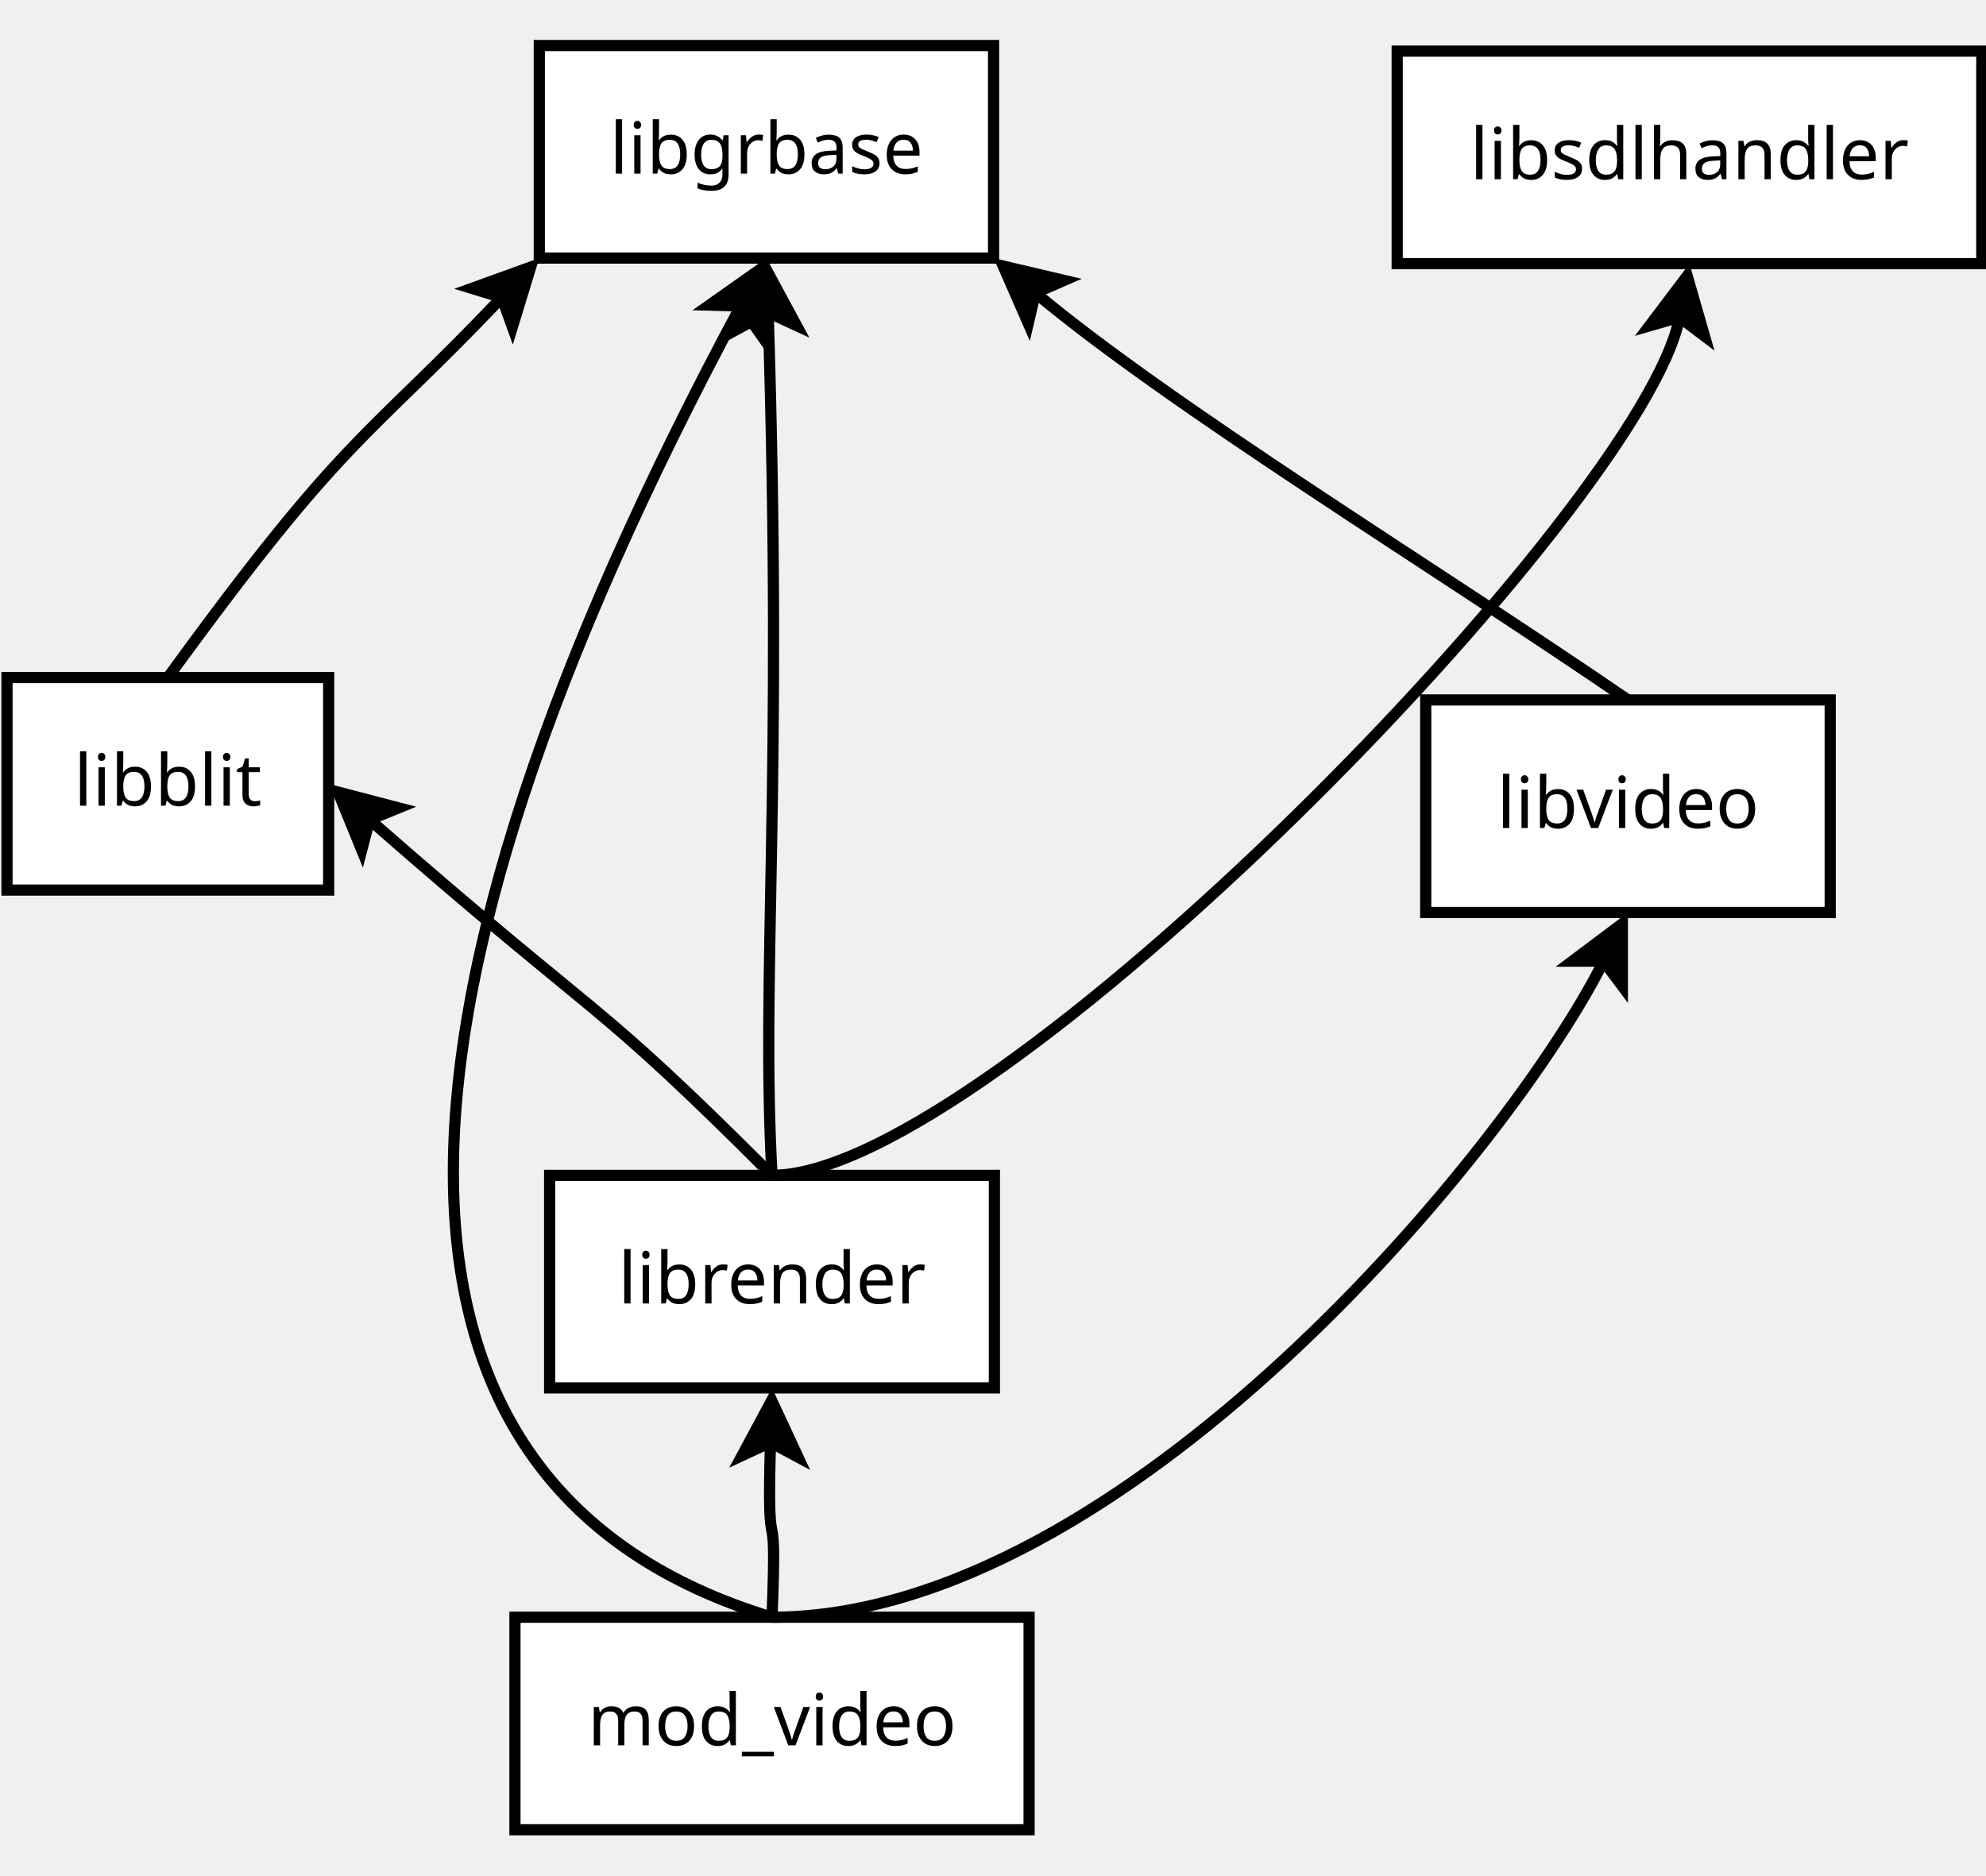
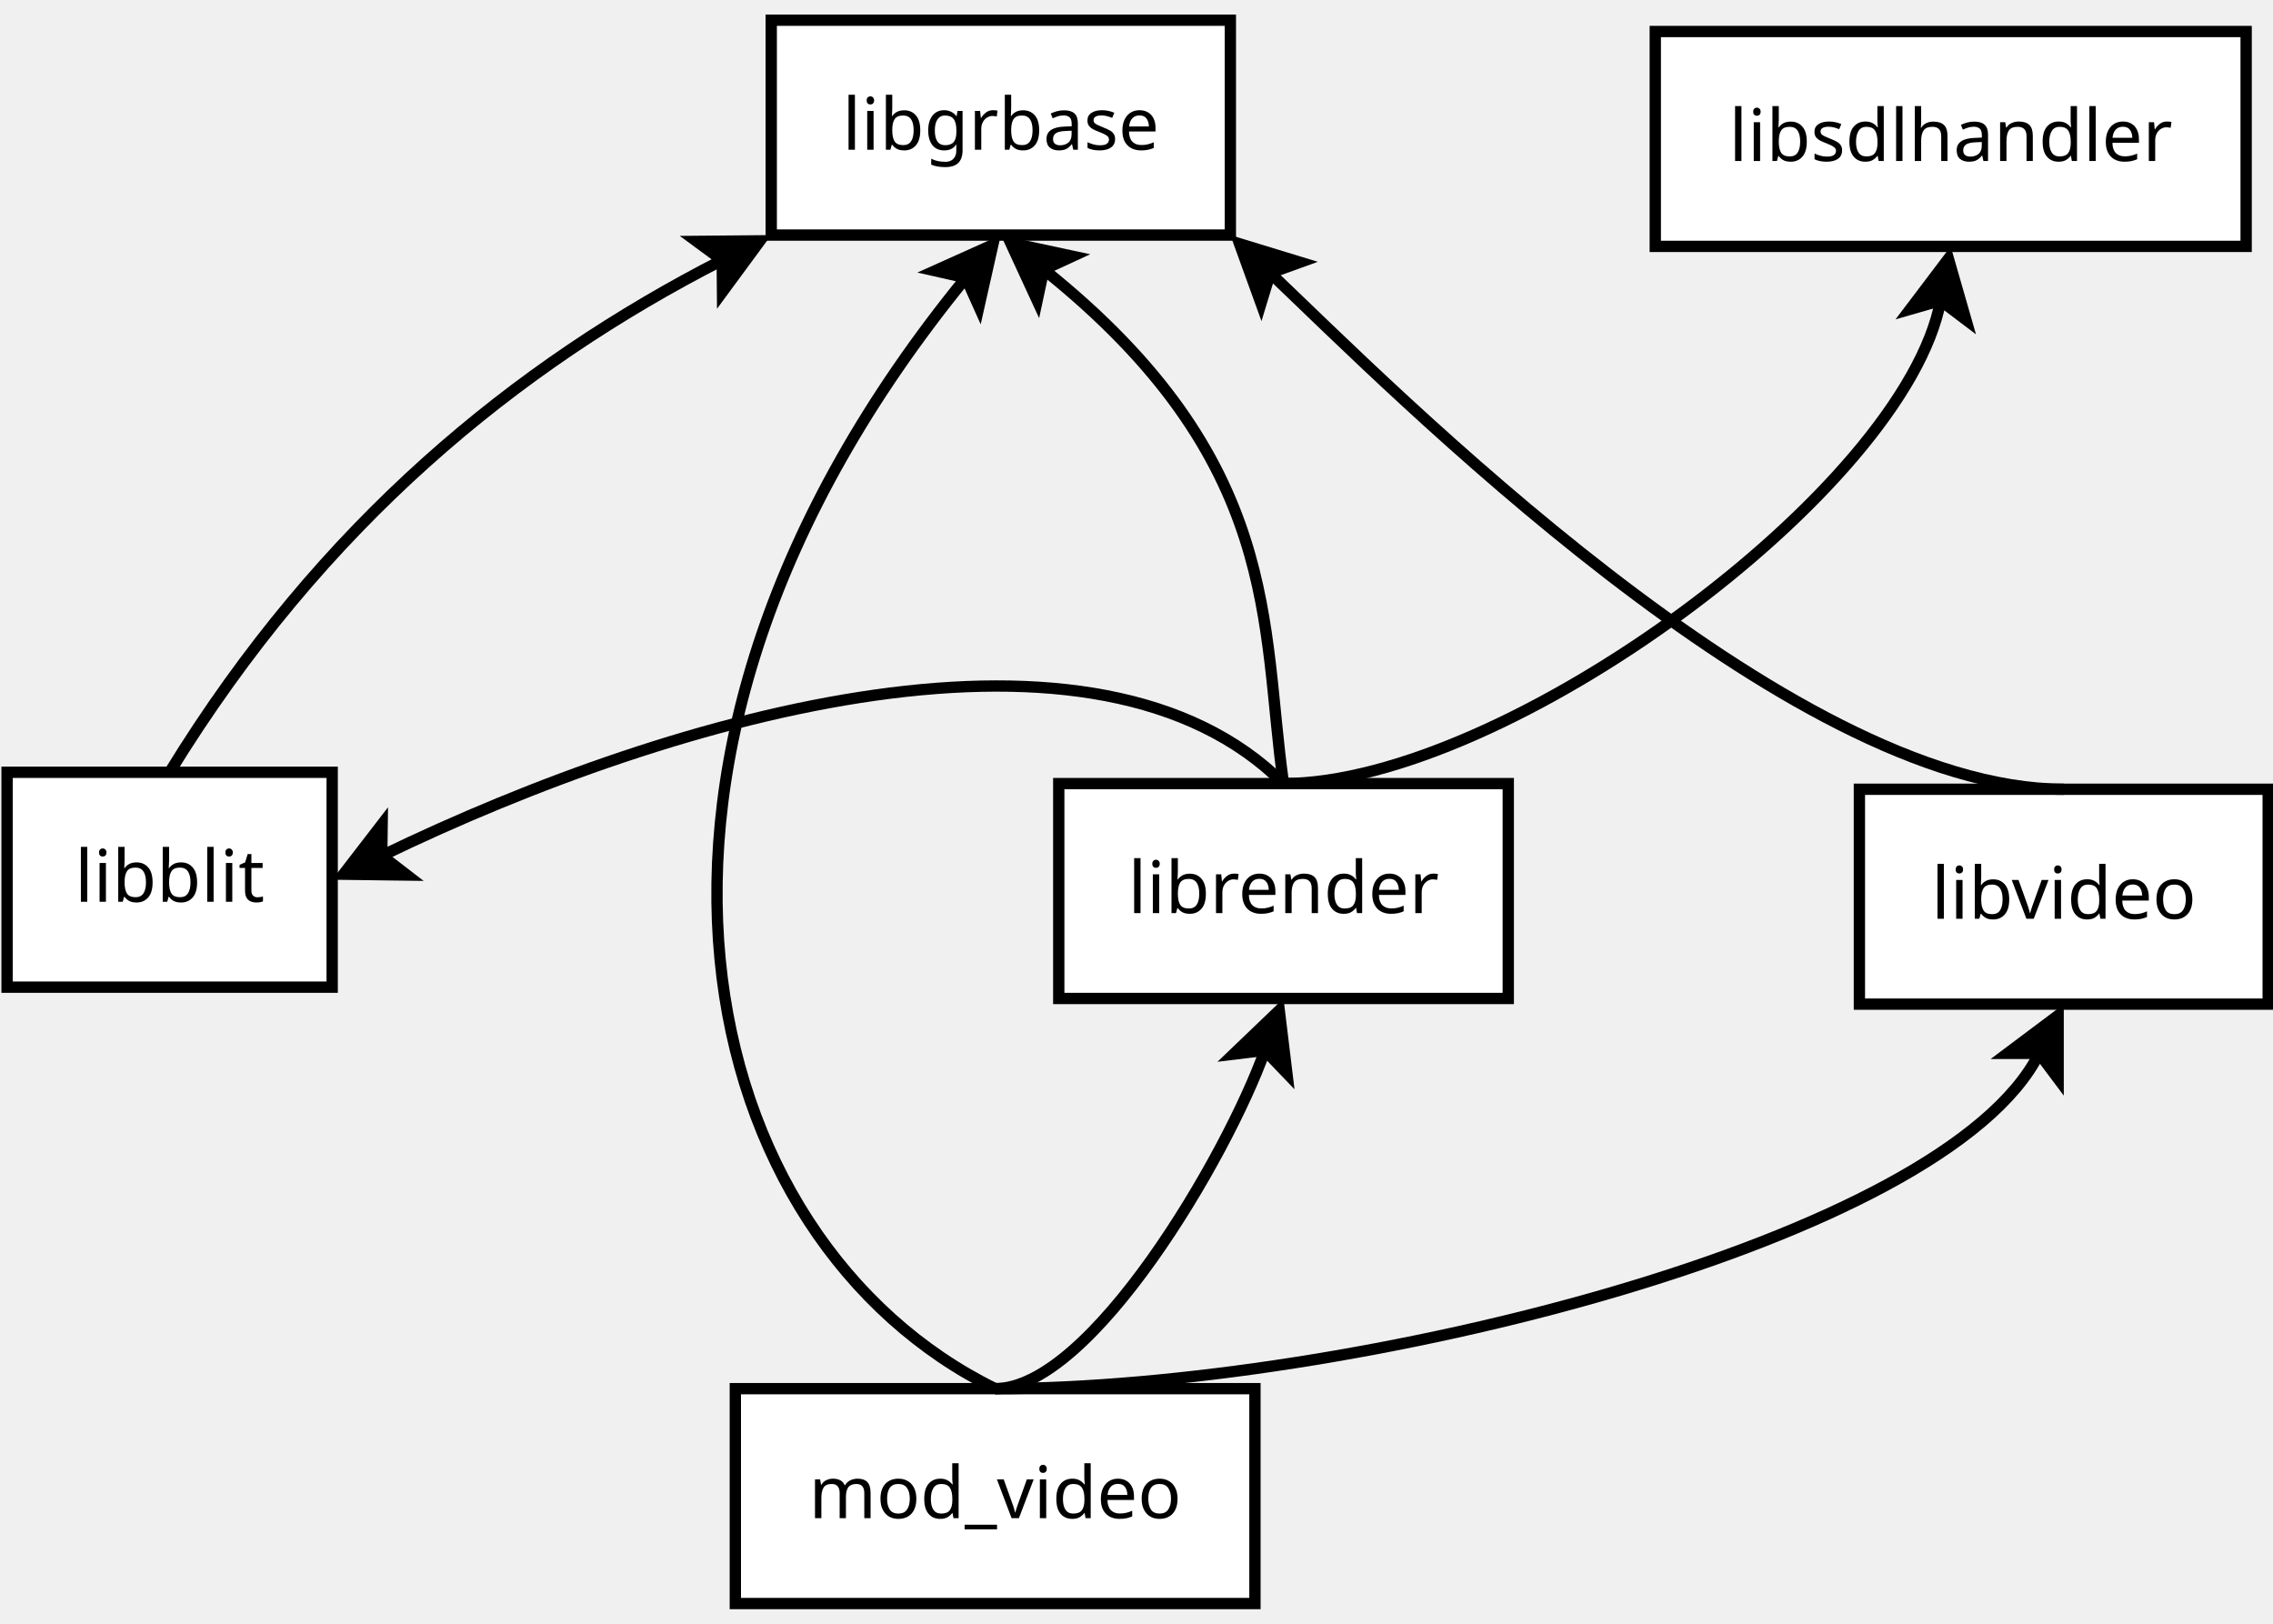
- <svg xmlns="http://www.w3.org/2000/svg" width="18cm" height="17cm" viewBox="326 60 355 321">
+ <svg xmlns="http://www.w3.org/2000/svg" width="21cm" height="15cm" viewBox="283 59 402 282">
  <g>
-     <rect style="fill: #ffffff" x="422.4" y="61" width="81.2" height="38" />
-     <rect style="fill: none; fill-opacity:0; stroke-width: 2; stroke: #000000" x="422.4" y="61" width="81.2" height="38" />
-     <text style="fill: #000000;text-anchor:middle;font-size:12.8;font-family:sanserif;font-style:normal;font-weight:normal" x="463" y="83.9">
-       <tspan x="463" y="83.9">libgrbase</tspan>
+     <rect style="fill: #ffffff" x="419.4" y="60" width="81.2" height="38" />
+     <rect style="fill: none; fill-opacity:0; stroke-width: 2; stroke: #000000" x="419.4" y="60" width="81.2" height="38" />
+     <text style="fill: #000000;text-anchor:middle;font-size:12.8;font-family:sanserif;font-style:normal;font-weight:normal" x="460" y="82.9">
+       <tspan x="460" y="82.9">libgrbase</tspan>
    </text>
  </g>
  <g>
-     <rect style="fill: #ffffff" x="418.05" y="342" width="91.9" height="38" />
-     <rect style="fill: none; fill-opacity:0; stroke-width: 2; stroke: #000000" x="418.05" y="342" width="91.9" height="38" />
-     <text style="fill: #000000;text-anchor:middle;font-size:12.8;font-family:sanserif;font-style:normal;font-weight:normal" x="464" y="364.9">
-       <tspan x="464" y="364.9">mod_video</tspan>
+     <rect style="fill: #ffffff" x="413.05" y="302" width="91.9" height="38" />
+     <rect style="fill: none; fill-opacity:0; stroke-width: 2; stroke: #000000" x="413.05" y="302" width="91.9" height="38" />
+     <text style="fill: #000000;text-anchor:middle;font-size:12.8;font-family:sanserif;font-style:normal;font-weight:normal" x="459" y="324.9">
+       <tspan x="459" y="324.9">mod_video</tspan>
    </text>
  </g>
  <g>
-     <rect style="fill: #ffffff" x="424.25" y="263" width="79.5" height="38" />
-     <rect style="fill: none; fill-opacity:0; stroke-width: 2; stroke: #000000" x="424.25" y="263" width="79.5" height="38" />
-     <text style="fill: #000000;text-anchor:middle;font-size:12.8;font-family:sanserif;font-style:normal;font-weight:normal" x="464" y="285.9">
-       <tspan x="464" y="285.9">librender</tspan>
+     <rect style="fill: #ffffff" x="470.25" y="195" width="79.5" height="38" />
+     <rect style="fill: none; fill-opacity:0; stroke-width: 2; stroke: #000000" x="470.25" y="195" width="79.5" height="38" />
+     <text style="fill: #000000;text-anchor:middle;font-size:12.8;font-family:sanserif;font-style:normal;font-weight:normal" x="510" y="217.9">
+       <tspan x="510" y="217.9">librender</tspan>
    </text>
  </g>
  <g>
-     <rect style="fill: #ffffff" x="580.85" y="178" width="72.3" height="38" />
-     <rect style="fill: none; fill-opacity:0; stroke-width: 2; stroke: #000000" x="580.85" y="178" width="72.3" height="38" />
-     <text style="fill: #000000;text-anchor:middle;font-size:12.8;font-family:sanserif;font-style:normal;font-weight:normal" x="617" y="200.9">
-       <tspan x="617" y="200.9">libvideo</tspan>
+     <rect style="fill: #ffffff" x="611.85" y="196" width="72.3" height="38" />
+     <rect style="fill: none; fill-opacity:0; stroke-width: 2; stroke: #000000" x="611.85" y="196" width="72.3" height="38" />
+     <text style="fill: #000000;text-anchor:middle;font-size:12.8;font-family:sanserif;font-style:normal;font-weight:normal" x="648" y="218.9">
+       <tspan x="648" y="218.9">libvideo</tspan>
    </text>
  </g>
  <g>
-     <path style="fill: none; fill-opacity:0; stroke-width: 2; stroke: #000000" d="M 464 342 C 388,319 390,235 458.395,107.578" />
-     <polygon style="fill: #000000" points="461.942,100.97 461.619,112.146 458.395,107.578 452.808,107.416 " />
-     <polygon style="fill: none; fill-opacity:0; stroke-width: 2; stroke: #000000" points="461.942,100.97 461.619,112.146 458.395,107.578 452.808,107.416 " />
+     <path style="fill: none; fill-opacity:0; stroke-width: 2; stroke: #000000" d="M 459 302 C 406,276 384,191 453.839,105.539" />
+     <polygon style="fill: #000000" points="458.585,99.731 456.129,110.639 453.839,105.539 448.386,104.311 " />
+     <polygon style="fill: none; fill-opacity:0; stroke-width: 2; stroke: #000000" points="458.585,99.731 456.129,110.639 453.839,105.539 448.386,104.311 " />
  </g>
  <g>
-     <path style="fill: none; fill-opacity:0; stroke-width: 2; stroke: #000000" d="M 464 342 C 465,317 463,336 463.722,310.732" />
-     <polygon style="fill: #000000" points="463.936,303.235 468.649,313.374 463.722,310.732 458.653,313.088 " />
-     <polygon style="fill: none; fill-opacity:0; stroke-width: 2; stroke: #000000" points="463.936,303.235 468.649,313.374 463.722,310.732 458.653,313.088 " />
+     <path style="fill: none; fill-opacity:0; stroke-width: 2; stroke: #000000" d="M 459 302 C 475.932,302 500,261 506.725,242.169" />
+     <polygon style="fill: #000000" points="509.248,235.106 510.593,246.205 506.725,242.169 501.176,242.842 " />
+     <polygon style="fill: none; fill-opacity:0; stroke-width: 2; stroke: #000000" points="509.248,235.106 510.593,246.205 506.725,242.169 501.176,242.842 " />
  </g>
  <g>
-     <path style="fill: none; fill-opacity:0; stroke-width: 2; stroke: #000000" d="M 464 342 C 526.748,342 596,258 612.646,224.708" />
-     <polygon style="fill: #000000" points="616,218 616,229.18 612.646,224.708 607.056,224.708 " />
-     <polygon style="fill: none; fill-opacity:0; stroke-width: 2; stroke: #000000" points="616,218 616,229.18 612.646,224.708 607.056,224.708 " />
+     <path style="fill: none; fill-opacity:0; stroke-width: 2; stroke: #000000" d="M 459 302 C 521.748,302 627,276 643.646,242.708" />
+     <polygon style="fill: #000000" points="647,236 647,247.18 643.646,242.708 638.056,242.708 " />
+     <polygon style="fill: none; fill-opacity:0; stroke-width: 2; stroke: #000000" points="647,236 647,247.18 643.646,242.708 638.056,242.708 " />
  </g>
  <g>
    <rect style="fill: #ffffff" x="575.75" y="62" width="104.5" height="38" />
    <rect style="fill: none; fill-opacity:0; stroke-width: 2; stroke: #000000" x="575.75" y="62" width="104.5" height="38" />
    <text style="fill: #000000;text-anchor:middle;font-size:12.8;font-family:sanserif;font-style:normal;font-weight:normal" x="628" y="84.9">
      <tspan x="628" y="84.9">libsdlhandler</tspan>
    </text>
  </g>
  <g>
-     <rect style="fill: #ffffff" x="327.25" y="174" width="57.5" height="38" />
-     <rect style="fill: none; fill-opacity:0; stroke-width: 2; stroke: #000000" x="327.25" y="174" width="57.5" height="38" />
-     <text style="fill: #000000;text-anchor:middle;font-size:12.8;font-family:sanserif;font-style:normal;font-weight:normal" x="356" y="196.9">
-       <tspan x="356" y="196.9">libblit</tspan>
+     <rect style="fill: #ffffff" x="284.25" y="193" width="57.5" height="38" />
+     <rect style="fill: none; fill-opacity:0; stroke-width: 2; stroke: #000000" x="284.25" y="193" width="57.5" height="38" />
+     <text style="fill: #000000;text-anchor:middle;font-size:12.8;font-family:sanserif;font-style:normal;font-weight:normal" x="313" y="215.9">
+       <tspan x="313" y="215.9">libblit</tspan>
    </text>
  </g>
  <g>
-     <path style="fill: none; fill-opacity:0; stroke-width: 2; stroke: #000000" d="M 464 263 C 431,230 435,237 392.075,199.414" />
-     <polygon style="fill: #000000" points="386.432,194.473 397.25,197.299 392.075,199.414 390.662,204.822 " />
-     <polygon style="fill: none; fill-opacity:0; stroke-width: 2; stroke: #000000" points="386.432,194.473 397.25,197.299 392.075,199.414 390.662,204.822 " />
+     <path style="fill: none; fill-opacity:0; stroke-width: 2; stroke: #000000" d="M 510 195 C 477,162 403.75,182 350.514,207.759" />
+     <polygon style="fill: #000000" points="343.763,211.026 350.587,202.17 350.514,207.759 354.942,211.171 " />
+     <polygon style="fill: none; fill-opacity:0; stroke-width: 2; stroke: #000000" points="343.763,211.026 350.587,202.17 350.514,207.759 354.942,211.171 " />
  </g>
  <g>
-     <path style="fill: none; fill-opacity:0; stroke-width: 2; stroke: #000000" d="M 356 174 C 388,130 391,132 415.689,106.053" />
-     <polygon style="fill: #000000" points="420.859,100.62 417.588,111.311 415.689,106.053 410.343,104.418 " />
-     <polygon style="fill: none; fill-opacity:0; stroke-width: 2; stroke: #000000" points="420.859,100.62 417.588,111.311 415.689,106.053 410.343,104.418 " />
+     <path style="fill: none; fill-opacity:0; stroke-width: 2; stroke: #000000" d="M 313 193 C 340,149 374.4,121 410.731,102.431" />
+     <polygon style="fill: #000000" points="417.409,99.018 410.78,108.021 410.731,102.431 406.229,99.117 " />
+     <polygon style="fill: none; fill-opacity:0; stroke-width: 2; stroke: #000000" points="417.409,99.018 410.78,108.021 410.731,102.431 406.229,99.117 " />
  </g>
  <g>
-     <path style="fill: none; fill-opacity:0; stroke-width: 2; stroke: #000000" d="M 464 263 C 503.176,263 620,143 626.219,109.572" />
+     <path style="fill: none; fill-opacity:0; stroke-width: 2; stroke: #000000" d="M 510 195 C 549.176,195 620,143 626.219,109.572" />
    <polygon style="fill: #000000" points="627.591,102.198 630.678,112.944 626.219,109.572 620.846,111.115 " />
    <polygon style="fill: none; fill-opacity:0; stroke-width: 2; stroke: #000000" points="627.591,102.198 630.678,112.944 626.219,109.572 620.846,111.115 " />
  </g>
  <g>
-     <path style="fill: none; fill-opacity:0; stroke-width: 2; stroke: #000000" d="M 464 263 C 462,227 466,194 463.307,108.731" />
-     <polygon style="fill: #000000" points="463.071,101.235 468.384,111.072 463.307,108.731 458.389,111.388 " />
-     <polygon style="fill: none; fill-opacity:0; stroke-width: 2; stroke: #000000" points="463.071,101.235 468.384,111.072 463.307,108.731 458.389,111.388 " />
+     <path style="fill: none; fill-opacity:0; stroke-width: 2; stroke: #000000" d="M 510 195 C 506,167 510,138 467.603,104.082" />
+     <polygon style="fill: #000000" points="461.746,99.397 472.678,101.739 467.603,104.082 466.431,109.548 " />
+     <polygon style="fill: none; fill-opacity:0; stroke-width: 2; stroke: #000000" points="461.746,99.397 472.678,101.739 467.603,104.082 466.431,109.548 " />
  </g>
  <g>
-     <path style="fill: none; fill-opacity:0; stroke-width: 2; stroke: #000000" d="M 617 178 C 582,154 536,126 511.079,105.233" />
-     <polygon style="fill: #000000" points="505.318,100.431 516.201,102.992 511.079,105.233 509.799,110.674 " />
-     <polygon style="fill: none; fill-opacity:0; stroke-width: 2; stroke: #000000" points="505.318,100.431 516.201,102.992 511.079,105.233 509.799,110.674 " />
+     <path style="fill: none; fill-opacity:0; stroke-width: 2; stroke: #000000" d="M 648 196 C 599.064,196 529,125 507.656,104.708" />
+     <polygon style="fill: #000000" points="502.221,99.541 512.913,102.807 507.656,104.708 506.023,110.055 " />
+     <polygon style="fill: none; fill-opacity:0; stroke-width: 2; stroke: #000000" points="502.221,99.541 512.913,102.807 507.656,104.708 506.023,110.055 " />
  </g>
</svg>
